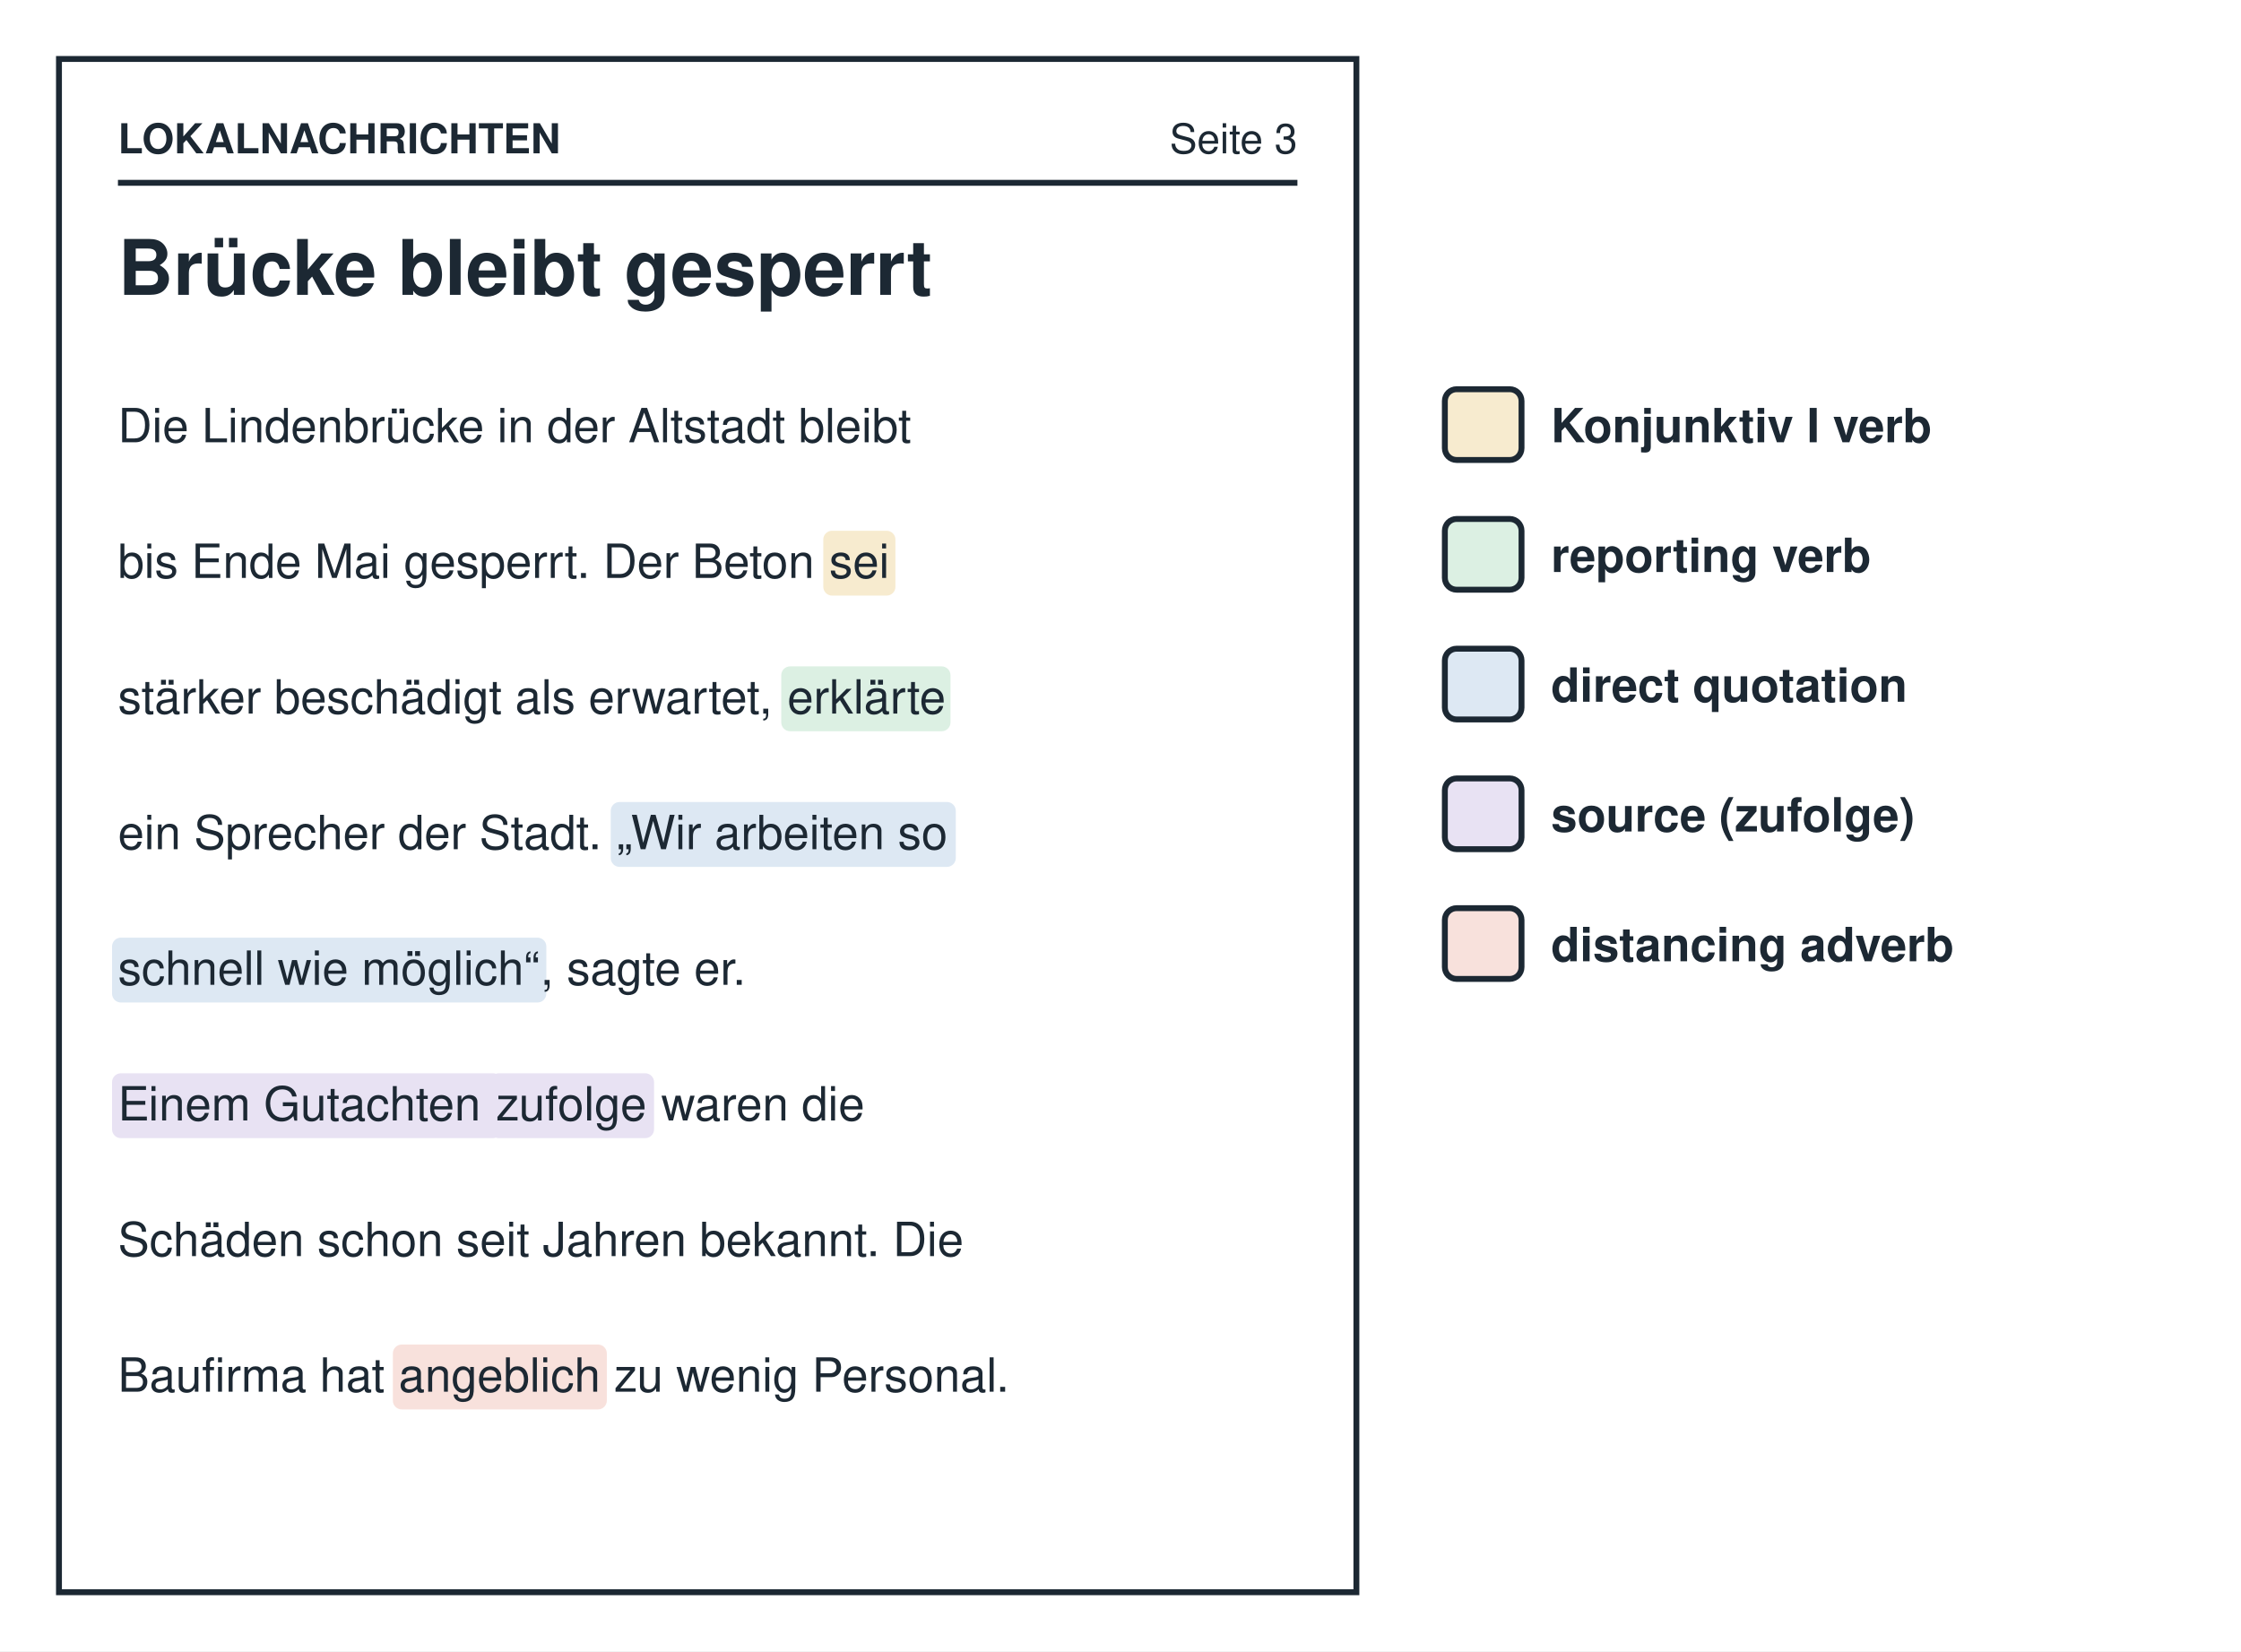
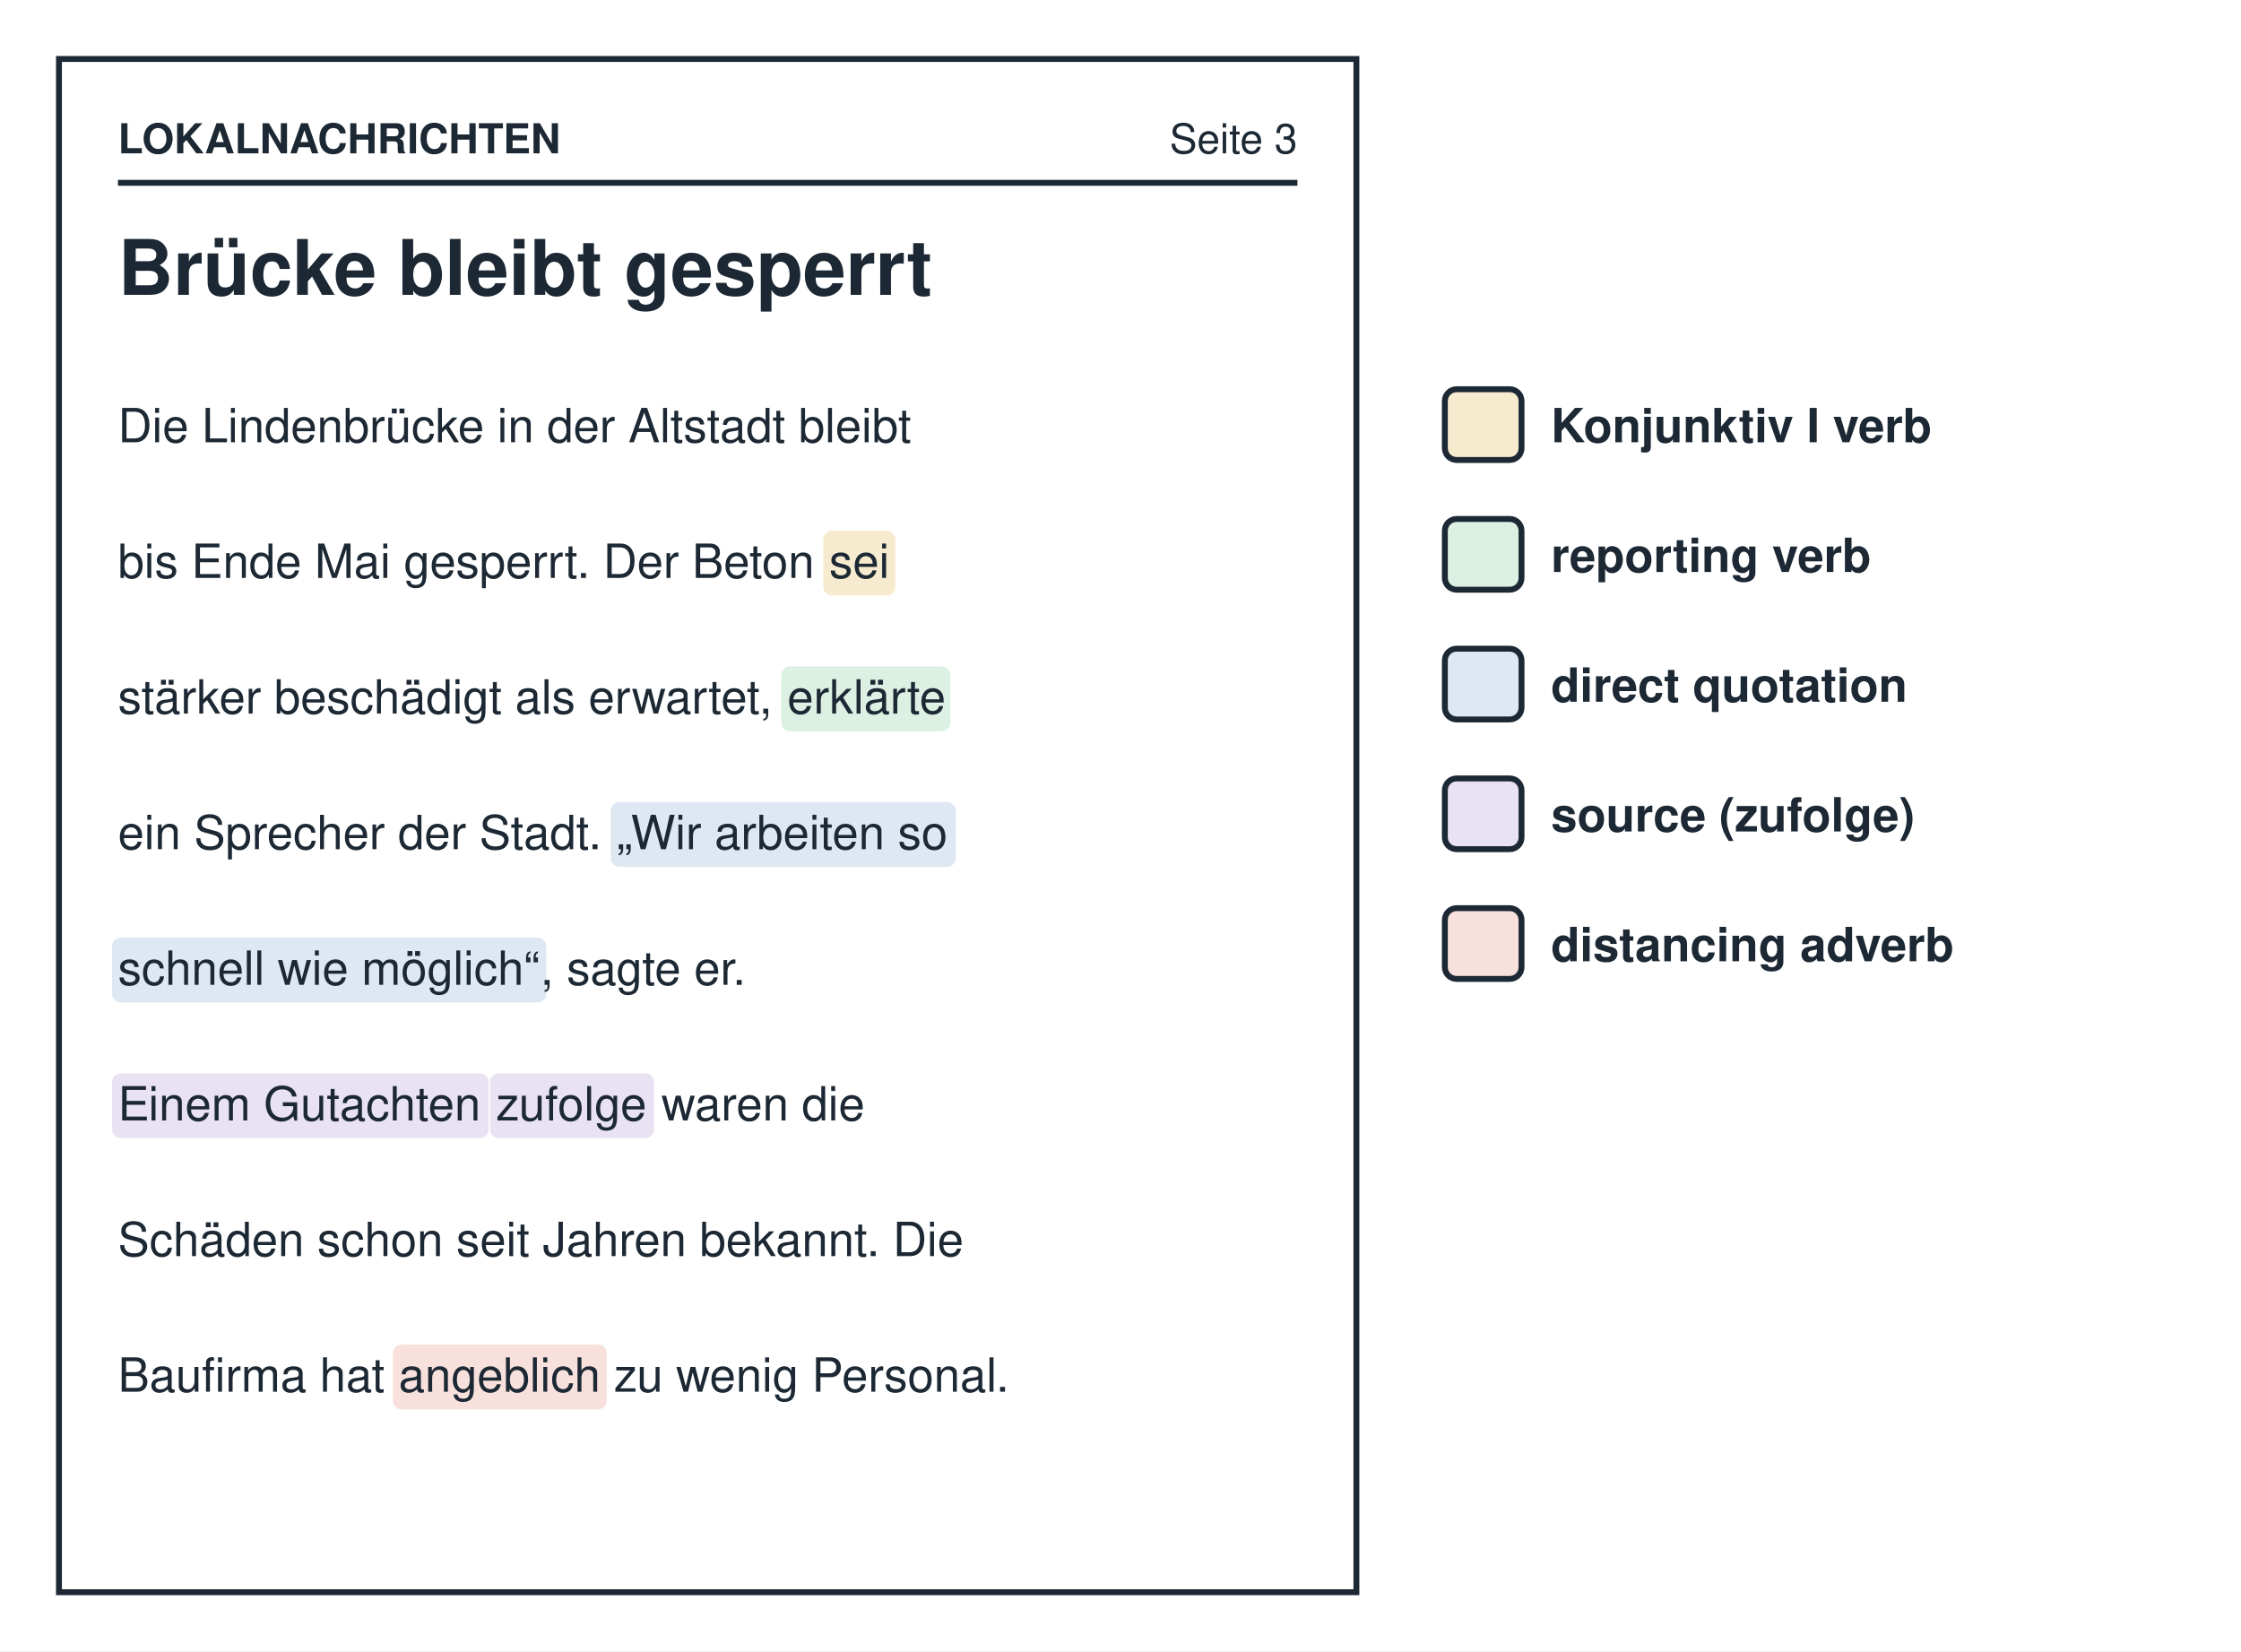
<svg xmlns="http://www.w3.org/2000/svg" viewBox="0 0 760 560" width="760" height="560" role="img">
  <rect width="760" height="560" fill="#ffffff" />
  <g font-family="Helvetica, Arial, sans-serif" fill="#1c2833" xml:space="preserve">
    <rect x="20" y="20" width="440" height="520" rx="0" fill="#ffffff" stroke="#1c2833" stroke-width="2" />
    <text x="40" y="52" font-size="14" text-anchor="start" font-weight="bold" fill="#1c2833">LOKALNACHRICHTEN</text>
    <text x="440" y="52" font-size="14" text-anchor="end" fill="#1c2833">Seite 3</text>
    <line x1="40" y1="62" x2="440" y2="62" stroke="#1c2833" stroke-width="2" />
    <text x="40" y="100" font-size="26" text-anchor="start" font-weight="bold" fill="#1c2833">Brücke bleibt gesperrt</text>
    <rect x="279.203" y="180" width="24.469" height="22" rx="3" fill="#f7ebcf" stroke="none" stroke-width="0" />
    <rect x="264.953" y="226" width="57.391" height="22" rx="3" fill="#dcf0e3" stroke="none" stroke-width="0" />
    <rect x="207.125" y="272" width="117.016" height="22" rx="3" fill="#dde8f3" stroke="none" stroke-width="0" />
-     <rect x="38" y="318" width="147.281" height="22" rx="3" fill="#dde8f3" stroke="none" stroke-width="0" />
-     <rect x="38" y="364" width="132.172" height="22" rx="3" fill="#e8e2f3" stroke="none" stroke-width="0" />
+     <rect x="38.0" y="318" width="147.281" height="22" rx="3" fill="#dde8f3" stroke="none" stroke-width="0" />
+     <rect x="38.0" y="364" width="127.719" height="22" rx="3" fill="#e8e2f3" stroke="none" stroke-width="0" />
    <rect x="166.172" y="364" width="55.641" height="22" rx="3" fill="#e8e2f3" stroke="none" stroke-width="0" />
    <rect x="133.234" y="456" width="72.562" height="22" rx="3" fill="#f8e1dc" stroke="none" stroke-width="0" />
-     <text x="40" y="150" font-size="16" text-anchor="start" fill="#1c2833">Die Lindenbrücke in der Altstadt bleibt</text>
-     <text x="40" y="196" font-size="16" text-anchor="start" fill="#1c2833">bis Ende Mai gesperrt. Der Beton </text>
+     <text x="40.0" y="150" font-size="16" text-anchor="start" fill="#1c2833">Die Lindenbrücke in der Altstadt bleibt</text>
+     <text x="40.0" y="196" font-size="16" text-anchor="start" fill="#1c2833">bis Ende Mai gesperrt. Der Beton</text>
    <text x="281.2" y="196" font-size="16" text-anchor="start" fill="#1c2833">sei</text>
-     <text x="40" y="242" font-size="16" text-anchor="start" fill="#1c2833">stärker beschädigt als erwartet, </text>
+     <text x="40.0" y="242" font-size="16" text-anchor="start" fill="#1c2833">stärker beschädigt als erwartet,</text>
    <text x="267.0" y="242" font-size="16" text-anchor="start" fill="#1c2833">erklärte</text>
-     <text x="40" y="288" font-size="16" text-anchor="start" fill="#1c2833">ein Sprecher der Stadt. </text>
+     <text x="40.0" y="288" font-size="16" text-anchor="start" fill="#1c2833">ein Sprecher der Stadt.</text>
    <text x="209.1" y="288" font-size="16" text-anchor="start" fill="#1c2833">„Wir arbeiten so</text>
-     <text x="40" y="334" font-size="16" text-anchor="start" fill="#1c2833">schnell wie möglich“</text>
+     <text x="40.0" y="334" font-size="16" text-anchor="start" fill="#1c2833">schnell wie möglich“</text>
    <text x="183.3" y="334" font-size="16" text-anchor="start" fill="#1c2833">, sagte er.</text>
-     <text x="40" y="380" font-size="16" text-anchor="start" fill="#1c2833">Einem Gutachten </text>
+     <text x="40.0" y="380" font-size="16" text-anchor="start" fill="#1c2833">Einem Gutachten</text>
    <text x="168.2" y="380" font-size="16" text-anchor="start" fill="#1c2833">zufolge</text>
-     <text x="219.8" y="380" font-size="16" text-anchor="start" fill="#1c2833"> waren die</text>
-     <text x="40" y="426" font-size="16" text-anchor="start" fill="#1c2833">Schäden schon seit Jahren bekannt. Die</text>
-     <text x="40" y="472" font-size="16" text-anchor="start" fill="#1c2833">Baufirma hat </text>
+     <text x="224.3" y="380" font-size="16" text-anchor="start" fill="#1c2833">waren die</text>
+     <text x="40.0" y="426" font-size="16" text-anchor="start" fill="#1c2833">Schäden schon seit Jahren bekannt. Die</text>
+     <text x="40.0" y="472" font-size="16" text-anchor="start" fill="#1c2833">Baufirma hat</text>
    <text x="135.2" y="472" font-size="16" text-anchor="start" fill="#1c2833">angeblich</text>
-     <text x="203.8" y="472" font-size="16" text-anchor="start" fill="#1c2833"> zu wenig Personal.</text>
+     <text x="208.2" y="472" font-size="16" text-anchor="start" fill="#1c2833">zu wenig Personal.</text>
    <rect x="490" y="132" width="26" height="24" rx="4" fill="#f7ebcf" stroke="#1c2833" stroke-width="2" />
    <text x="526" y="150" font-size="16" text-anchor="start" font-weight="bold" fill="#1c2833">Konjunktiv I verb</text>
    <rect x="490" y="176" width="26" height="24" rx="4" fill="#dcf0e3" stroke="#1c2833" stroke-width="2" />
    <text x="526" y="194" font-size="16" text-anchor="start" font-weight="bold" fill="#1c2833">reporting verb</text>
    <rect x="490" y="220" width="26" height="24" rx="4" fill="#dde8f3" stroke="#1c2833" stroke-width="2" />
    <text x="526" y="238" font-size="16" text-anchor="start" font-weight="bold" fill="#1c2833">direct quotation</text>
    <rect x="490" y="264" width="26" height="24" rx="4" fill="#e8e2f3" stroke="#1c2833" stroke-width="2" />
    <text x="526" y="282" font-size="16" text-anchor="start" font-weight="bold" fill="#1c2833">source (zufolge)</text>
    <rect x="490" y="308" width="26" height="24" rx="4" fill="#f8e1dc" stroke="#1c2833" stroke-width="2" />
    <text x="526" y="326" font-size="16" text-anchor="start" font-weight="bold" fill="#1c2833">distancing adverb</text>
  </g>
</svg>
